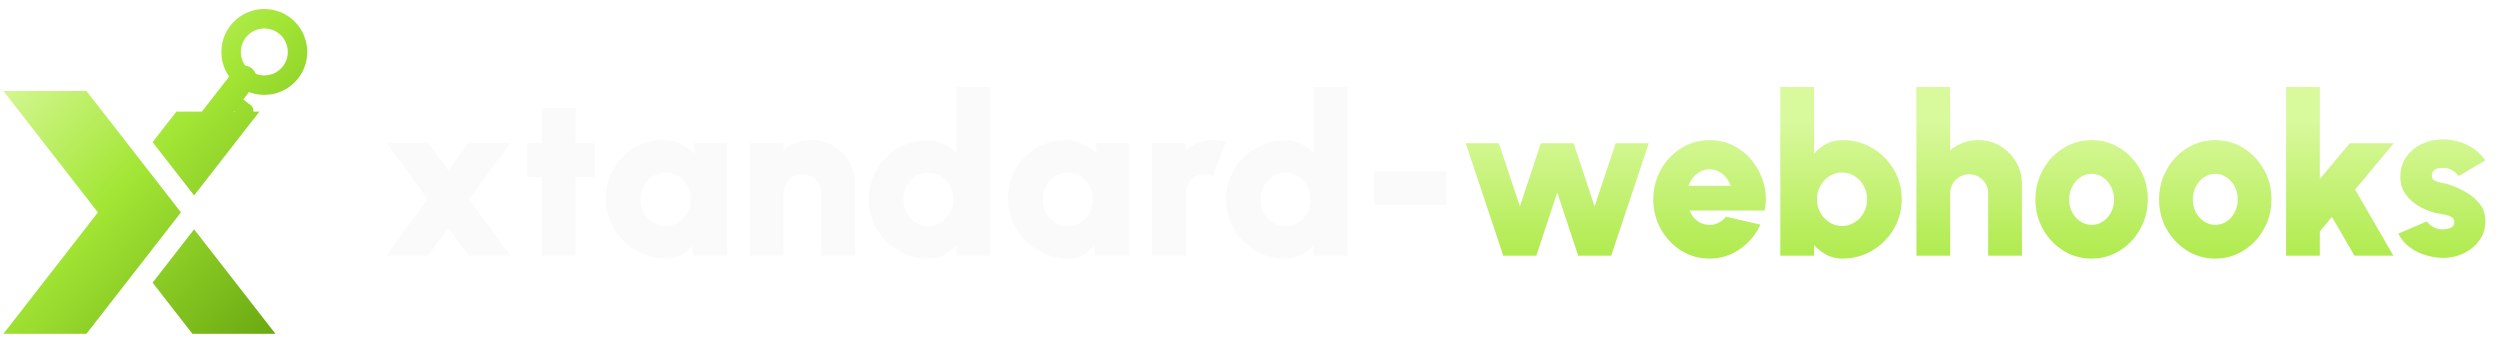
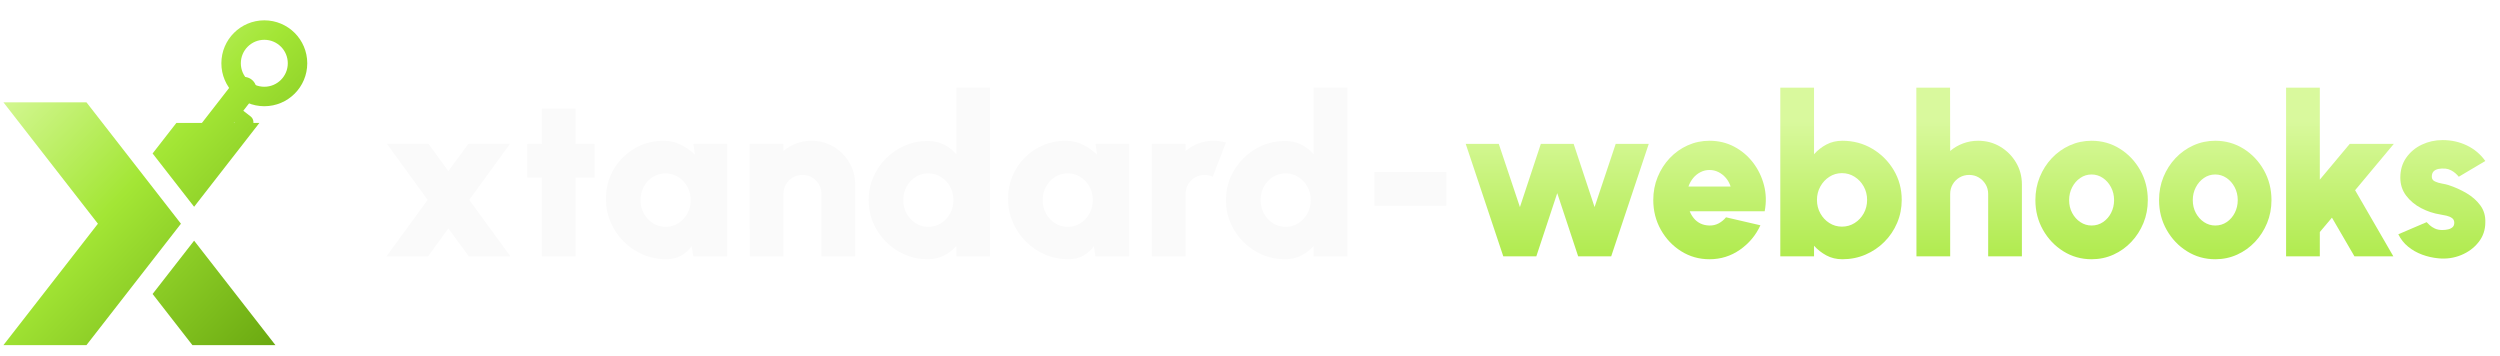
- <svg xmlns="http://www.w3.org/2000/svg" viewBox="0 0 1111.9 152.4" width="1111.9" height="152.4" role="img" aria-label="xtandard-webhooks">
+ <svg xmlns="http://www.w3.org/2000/svg" viewBox="0 0 1111.9 158.0" width="1111.9" height="158.0" role="img" aria-label="xtandard-webhooks">
  <defs>
    <linearGradient id="lime" x1="250" y1="250" x2="760" y2="740" gradientUnits="userSpaceOnUse">
      <stop offset="0" stop-color="#D9F99D" />
      <stop offset=".42" stop-color="#A3E635" />
      <stop offset="1" stop-color="#65A30D" />
    </linearGradient>
    <linearGradient id="word" x1="0" y1="-60" x2="0" y2="20" gradientUnits="userSpaceOnUse">
      <stop offset="0" stop-color="#D9F99D" />
      <stop offset="1" stop-color="#A3E635" />
    </linearGradient>
  </defs>
-   <g transform="translate(0 4.0) scale(0.25467) translate(-244 -156.8)">
+   <g transform="translate(0 4) scale(0.25467) translate(-244 -137.0)">
    <path d="M250 300L395 300L560 512L395 724L250 724L415 512Z" fill="url(#lime)" />
    <path d="M552.0 336L697.0 336L583.0 482.4L510.5 389.3Z" fill="url(#lime)" />
    <path d="M580.0 724L725.0 724L583.0 541.6L510.5 634.7Z" fill="url(#lime)" />
    <g fill="none" stroke="url(#lime)" stroke-linecap="round">
      <path d="M612.2 351.8L669.9 277.6" stroke-width="44" />
      <path d="M643.6 311.5l30.0 23.3" stroke-width="26" />
      <circle cx="705.6" cy="231.8" r="58" stroke-width="34" />
    </g>
  </g>
-   <g transform="translate(167.9 113.7)" fill="#FAFAFA">
+   <g transform="translate(167.9 114.0)" fill="#FAFAFA">
    <path transform="translate(0.00 0.00)" d="M 4 0 L 22.301 -25.102 L 4.199 -50 L 22.699 -50 L 31.5 -37.898 L 40.398 -50 L 58.898 -50 L 40.801 -25.102 L 59.102 0 L 40.602 0 L 31.5 -12.398 L 22.5 0 Z M 4 0" />
    <path transform="translate(63.09 0.00)" d="M 33.5 -35 L 25 -35 L 25 0 L 10 0 L 10 -35 L 3.5 -35 L 3.5 -50 L 10 -50 L 10 -65.699 L 25 -65.699 L 25 -50 L 33.5 -50 Z M 33.5 -35" />
    <path transform="translate(98.59 0.00)" d="M 41.898 -50 L 56.898 -50 L 56.898 0 L 41.852 0 L 41.148 -4.5 C 39.918 -2.766 38.359 -1.367 36.477 -0.301 C 34.59 0.766 32.398 1.301 29.898 1.301 C 26.168 1.301 22.676 0.602 19.426 -0.801 C 16.176 -2.199 13.316 -4.141 10.852 -6.625 C 8.383 -9.109 6.457 -11.977 5.074 -15.227 C 3.691 -18.477 3 -21.965 3 -25.699 C 3 -29.266 3.648 -32.602 4.949 -35.699 C 6.25 -38.801 8.074 -41.523 10.426 -43.875 C 12.773 -46.227 15.492 -48.066 18.574 -49.398 C 21.66 -50.734 24.965 -51.398 28.5 -51.398 C 31.367 -51.398 33.977 -50.809 36.324 -49.625 C 38.676 -48.441 40.766 -46.965 42.602 -45.199 Z M 29.5 -13.102 C 31.566 -13.102 33.449 -13.633 35.148 -14.699 C 36.852 -15.766 38.199 -17.199 39.199 -19 C 40.199 -20.801 40.699 -22.801 40.699 -25 C 40.699 -27.199 40.199 -29.199 39.199 -31 C 38.199 -32.801 36.852 -34.234 35.148 -35.301 C 33.449 -36.367 31.566 -36.898 29.5 -36.898 C 27.434 -36.898 25.559 -36.367 23.875 -35.301 C 22.191 -34.234 20.859 -32.801 19.875 -31 C 18.891 -29.199 18.398 -27.199 18.398 -25 C 18.398 -22.801 18.898 -20.801 19.898 -19 C 20.898 -17.199 22.242 -15.766 23.926 -14.699 C 25.609 -13.633 27.465 -13.102 29.5 -13.102 Z M 29.5 -13.102" />
    <path transform="translate(159.50 0.00)" d="M 52.949 -31.949 L 52.949 0 L 37.949 0 L 37.949 -27.75 C 37.949 -29.316 37.566 -30.742 36.801 -32.023 C 36.035 -33.309 35.016 -34.324 33.75 -35.074 C 32.484 -35.824 31.066 -36.199 29.5 -36.199 C 27.934 -36.199 26.508 -35.824 25.227 -35.074 C 23.941 -34.324 22.926 -33.309 22.176 -32.023 C 21.426 -30.742 21.051 -29.316 21.051 -27.75 L 21.051 0 L 6.051 0 L 6 -50 L 21 -50 L 21.051 -46.852 C 22.715 -48.285 24.617 -49.398 26.75 -50.199 C 28.883 -51 31.133 -51.398 33.5 -51.398 C 37.102 -51.398 40.367 -50.523 43.301 -48.773 C 46.234 -47.023 48.574 -44.684 50.324 -41.75 C 52.074 -38.816 52.949 -35.551 52.949 -31.949 Z M 52.949 -31.949" />
    <path transform="translate(215.45 0.00)" d="M 42 -75 L 57 -75 L 57 0 L 42 0 L 42 -4.602 C 40.465 -2.867 38.641 -1.449 36.523 -0.352 C 34.41 0.75 32 1.301 29.301 1.301 C 25.668 1.301 22.266 0.617 19.102 -0.75 C 15.934 -2.117 13.141 -4.008 10.727 -6.426 C 8.309 -8.84 6.418 -11.633 5.051 -14.801 C 3.684 -17.965 3 -21.367 3 -25 C 3 -28.633 3.684 -32.035 5.051 -35.199 C 6.418 -38.367 8.309 -41.16 10.727 -43.574 C 13.141 -45.992 15.934 -47.883 19.102 -49.25 C 22.266 -50.617 25.668 -51.301 29.301 -51.301 C 32 -51.301 34.41 -50.758 36.523 -49.676 C 38.641 -48.59 40.465 -47.168 42 -45.398 Z M 29.5 -13.102 C 31.566 -13.102 33.449 -13.633 35.148 -14.699 C 36.852 -15.766 38.199 -17.199 39.199 -19 C 40.199 -20.801 40.699 -22.801 40.699 -25 C 40.699 -27.199 40.199 -29.199 39.199 -31 C 38.199 -32.801 36.852 -34.234 35.148 -35.301 C 33.449 -36.367 31.566 -36.898 29.5 -36.898 C 27.434 -36.898 25.559 -36.367 23.875 -35.301 C 22.191 -34.234 20.859 -32.801 19.875 -31 C 18.891 -29.199 18.398 -27.199 18.398 -25 C 18.398 -22.801 18.898 -20.801 19.898 -19 C 20.898 -17.199 22.242 -15.766 23.926 -14.699 C 25.609 -13.633 27.465 -13.102 29.5 -13.102 Z M 29.5 -13.102" />
    <path transform="translate(277.45 0.00)" d="M 41.898 -50 L 56.898 -50 L 56.898 0 L 41.852 0 L 41.148 -4.5 C 39.918 -2.766 38.359 -1.367 36.477 -0.301 C 34.59 0.766 32.398 1.301 29.898 1.301 C 26.168 1.301 22.676 0.602 19.426 -0.801 C 16.176 -2.199 13.316 -4.141 10.852 -6.625 C 8.383 -9.109 6.457 -11.977 5.074 -15.227 C 3.691 -18.477 3 -21.965 3 -25.699 C 3 -29.266 3.648 -32.602 4.949 -35.699 C 6.25 -38.801 8.074 -41.523 10.426 -43.875 C 12.773 -46.227 15.492 -48.066 18.574 -49.398 C 21.66 -50.734 24.965 -51.398 28.5 -51.398 C 31.367 -51.398 33.977 -50.809 36.324 -49.625 C 38.676 -48.441 40.766 -46.965 42.602 -45.199 Z M 29.5 -13.102 C 31.566 -13.102 33.449 -13.633 35.148 -14.699 C 36.852 -15.766 38.199 -17.199 39.199 -19 C 40.199 -20.801 40.699 -22.801 40.699 -25 C 40.699 -27.199 40.199 -29.199 39.199 -31 C 38.199 -32.801 36.852 -34.234 35.148 -35.301 C 33.449 -36.367 31.566 -36.898 29.5 -36.898 C 27.434 -36.898 25.559 -36.367 23.875 -35.301 C 22.191 -34.234 20.859 -32.801 19.875 -31 C 18.891 -29.199 18.398 -27.199 18.398 -25 C 18.398 -22.801 18.898 -20.801 19.898 -19 C 20.898 -17.199 22.242 -15.766 23.926 -14.699 C 25.609 -13.633 27.465 -13.102 29.5 -13.102 Z M 29.5 -13.102" />
    <path transform="translate(338.36 0.00)" d="M 6.051 0 L 6 -50 L 21 -50 L 21.051 -46.852 C 22.715 -48.285 24.617 -49.398 26.75 -50.199 C 28.883 -51 31.133 -51.398 33.5 -51.398 C 35.301 -51.398 37.133 -51.133 39 -50.602 L 33.102 -35.398 C 31.934 -35.934 30.734 -36.199 29.5 -36.199 C 27.934 -36.199 26.508 -35.824 25.227 -35.074 C 23.941 -34.324 22.926 -33.309 22.176 -32.023 C 21.426 -30.742 21.051 -29.316 21.051 -27.75 L 21.051 0 Z M 6.051 0" />
    <path transform="translate(374.36 0.00)" d="M 42 -75 L 57 -75 L 57 0 L 42 0 L 42 -4.602 C 40.465 -2.867 38.641 -1.449 36.523 -0.352 C 34.41 0.75 32 1.301 29.301 1.301 C 25.668 1.301 22.266 0.617 19.102 -0.75 C 15.934 -2.117 13.141 -4.008 10.727 -6.426 C 8.309 -8.84 6.418 -11.633 5.051 -14.801 C 3.684 -17.965 3 -21.367 3 -25 C 3 -28.633 3.684 -32.035 5.051 -35.199 C 6.418 -38.367 8.309 -41.16 10.727 -43.574 C 13.141 -45.992 15.934 -47.883 19.102 -49.25 C 22.266 -50.617 25.668 -51.301 29.301 -51.301 C 32 -51.301 34.41 -50.758 36.523 -49.676 C 38.641 -48.59 40.465 -47.168 42 -45.398 Z M 29.5 -13.102 C 31.566 -13.102 33.449 -13.633 35.148 -14.699 C 36.852 -15.766 38.199 -17.199 39.199 -19 C 40.199 -20.801 40.699 -22.801 40.699 -25 C 40.699 -27.199 40.199 -29.199 39.199 -31 C 38.199 -32.801 36.852 -34.234 35.148 -35.301 C 33.449 -36.367 31.566 -36.898 29.5 -36.898 C 27.434 -36.898 25.559 -36.367 23.875 -35.301 C 22.191 -34.234 20.859 -32.801 19.875 -31 C 18.891 -29.199 18.398 -27.199 18.398 -25 C 18.398 -22.801 18.898 -20.801 19.898 -19 C 20.898 -17.199 22.242 -15.766 23.926 -14.699 C 25.609 -13.633 27.465 -13.102 29.5 -13.102 Z M 29.5 -13.102" />
    <path transform="translate(437.36 0.00)" d="M 6 -37.5 L 38 -37.5 L 38 -22.5 L 6 -22.5 Z M 6 -37.5" />
  </g>
-   <g transform="translate(648.9 113.7)" fill="url(#word)">
+   <g transform="translate(648.9 114.0)" fill="url(#word)">
    <path transform="translate(0.00 0.00)" d="M 34.398 0 L 19.699 0 L 3 -50 L 17.699 -50 L 27.102 -21.898 L 36.398 -50 L 51 -50 L 60.301 -21.898 L 69.699 -50 L 84.398 -50 L 67.699 0 L 53 0 L 43.699 -28.102 Z M 34.398 0" />
    <path transform="translate(83.41 0.00)" d="M 28 1.301 C 23.398 1.301 19.207 0.117 15.426 -2.25 C 11.641 -4.617 8.625 -7.801 6.375 -11.801 C 4.125 -15.801 3 -20.215 3 -25.051 C 3 -28.684 3.648 -32.09 4.949 -35.273 C 6.25 -38.457 8.043 -41.258 10.324 -43.676 C 12.609 -46.09 15.266 -47.984 18.301 -49.352 C 21.332 -50.715 24.566 -51.398 28 -51.398 C 32 -51.398 35.66 -50.523 38.977 -48.773 C 42.293 -47.023 45.09 -44.66 47.375 -41.676 C 49.66 -38.691 51.285 -35.332 52.25 -31.602 C 53.215 -27.867 53.316 -24.016 52.551 -20.051 L 19.199 -20.051 C 19.668 -18.883 20.293 -17.824 21.074 -16.875 C 21.859 -15.926 22.824 -15.168 23.977 -14.602 C 25.125 -14.035 26.465 -13.734 28 -13.699 C 29.465 -13.668 30.824 -13.984 32.074 -14.648 C 33.324 -15.316 34.418 -16.215 35.352 -17.352 L 50.648 -13.801 C 48.617 -9.367 45.582 -5.742 41.551 -2.926 C 37.516 -0.109 33 1.301 28 1.301 Z M 18.648 -31.051 L 37.398 -31.051 C 36.934 -32.484 36.234 -33.75 35.301 -34.852 C 34.367 -35.949 33.273 -36.816 32.023 -37.449 C 30.773 -38.082 29.434 -38.398 28 -38.398 C 26.602 -38.398 25.273 -38.082 24.023 -37.449 C 22.773 -36.816 21.691 -35.949 20.773 -34.852 C 19.859 -33.75 19.148 -32.484 18.648 -31.051 Z M 18.648 -31.051" />
    <path transform="translate(136.91 0.00)" d="M 33.602 -51.398 C 38.465 -51.398 42.898 -50.215 46.898 -47.852 C 50.898 -45.484 54.082 -42.309 56.449 -38.324 C 58.816 -34.34 60 -29.934 60 -25.102 C 60 -21.465 59.316 -18.051 57.949 -14.852 C 56.582 -11.648 54.691 -8.84 52.273 -6.426 C 49.859 -4.008 47.059 -2.117 43.875 -0.75 C 40.691 0.617 37.266 1.301 33.602 1.301 C 30.965 1.301 28.602 0.734 26.5 -0.398 C 24.398 -1.535 22.566 -2.965 21 -4.699 L 21 0 L 6 0 L 6 -75 L 21 -75 L 21 -45.398 C 22.566 -47.168 24.398 -48.609 26.5 -49.727 C 28.602 -50.84 30.965 -51.398 33.602 -51.398 Z M 33.398 -13.199 C 35.465 -13.199 37.352 -13.734 39.051 -14.801 C 40.75 -15.867 42.102 -17.301 43.102 -19.102 C 44.102 -20.898 44.602 -22.898 44.602 -25.102 C 44.602 -27.266 44.102 -29.25 43.102 -31.051 C 42.102 -32.852 40.75 -34.293 39.051 -35.375 C 37.352 -36.457 35.465 -37 33.398 -37 C 31.367 -37 29.508 -36.457 27.824 -35.375 C 26.141 -34.293 24.801 -32.852 23.801 -31.051 C 22.801 -29.25 22.301 -27.266 22.301 -25.102 C 22.301 -22.898 22.801 -20.898 23.801 -19.102 C 24.801 -17.301 26.141 -15.867 27.824 -14.801 C 29.508 -13.734 31.367 -13.199 33.398 -13.199 Z M 33.398 -13.199" />
    <path transform="translate(197.41 0.00)" d="M 52.949 -31.949 L 52.949 0 L 37.949 0 L 37.949 -27.75 C 37.949 -29.316 37.566 -30.742 36.801 -32.023 C 36.035 -33.309 35.016 -34.324 33.75 -35.074 C 32.484 -35.824 31.066 -36.199 29.5 -36.199 C 27.934 -36.199 26.508 -35.824 25.227 -35.074 C 23.941 -34.324 22.926 -33.309 22.176 -32.023 C 21.426 -30.742 21.051 -29.316 21.051 -27.75 L 21.051 0 L 6.051 0 L 6 -75 L 21 -75 L 21.051 -46.852 C 22.715 -48.285 24.617 -49.398 26.75 -50.199 C 28.883 -51 31.133 -51.398 33.5 -51.398 C 37.102 -51.398 40.367 -50.523 43.301 -48.773 C 46.234 -47.023 48.574 -44.684 50.324 -41.75 C 52.074 -38.816 52.949 -35.551 52.949 -31.949 Z M 52.949 -31.949" />
    <path transform="translate(253.36 0.00)" d="M 28 1.301 C 23.398 1.301 19.207 0.117 15.426 -2.25 C 11.641 -4.617 8.625 -7.793 6.375 -11.773 C 4.125 -15.758 3 -20.168 3 -25 C 3 -28.668 3.648 -32.09 4.949 -35.273 C 6.25 -38.457 8.043 -41.258 10.324 -43.676 C 12.609 -46.09 15.266 -47.984 18.301 -49.352 C 21.332 -50.715 24.566 -51.398 28 -51.398 C 32.602 -51.398 36.793 -50.215 40.574 -47.852 C 44.359 -45.484 47.375 -42.301 49.625 -38.301 C 51.875 -34.301 53 -29.867 53 -25 C 53 -21.367 52.352 -17.965 51.051 -14.801 C 49.75 -11.633 47.957 -8.84 45.676 -6.426 C 43.391 -4.008 40.742 -2.117 37.727 -0.75 C 34.707 0.617 31.465 1.301 28 1.301 Z M 28 -13.699 C 29.898 -13.699 31.609 -14.215 33.125 -15.25 C 34.641 -16.285 35.832 -17.66 36.699 -19.375 C 37.566 -21.09 38 -22.965 38 -25 C 38 -27.102 37.543 -29.016 36.625 -30.75 C 35.707 -32.484 34.492 -33.859 32.977 -34.875 C 31.457 -35.891 29.801 -36.398 28 -36.398 C 26.133 -36.398 24.441 -35.875 22.926 -34.824 C 21.41 -33.773 20.207 -32.383 19.324 -30.648 C 18.441 -28.918 18 -27.035 18 -25 C 18 -22.867 18.457 -20.949 19.375 -19.25 C 20.293 -17.551 21.508 -16.199 23.023 -15.199 C 24.543 -14.199 26.199 -13.699 28 -13.699 Z M 28 -13.699" />
    <path transform="translate(308.36 0.00)" d="M 28 1.301 C 23.398 1.301 19.207 0.117 15.426 -2.25 C 11.641 -4.617 8.625 -7.793 6.375 -11.773 C 4.125 -15.758 3 -20.168 3 -25 C 3 -28.668 3.648 -32.09 4.949 -35.273 C 6.25 -38.457 8.043 -41.258 10.324 -43.676 C 12.609 -46.09 15.266 -47.984 18.301 -49.352 C 21.332 -50.715 24.566 -51.398 28 -51.398 C 32.602 -51.398 36.793 -50.215 40.574 -47.852 C 44.359 -45.484 47.375 -42.301 49.625 -38.301 C 51.875 -34.301 53 -29.867 53 -25 C 53 -21.367 52.352 -17.965 51.051 -14.801 C 49.75 -11.633 47.957 -8.84 45.676 -6.426 C 43.391 -4.008 40.742 -2.117 37.727 -0.75 C 34.707 0.617 31.465 1.301 28 1.301 Z M 28 -13.699 C 29.898 -13.699 31.609 -14.215 33.125 -15.25 C 34.641 -16.285 35.832 -17.66 36.699 -19.375 C 37.566 -21.09 38 -22.965 38 -25 C 38 -27.102 37.543 -29.016 36.625 -30.75 C 35.707 -32.484 34.492 -33.859 32.977 -34.875 C 31.457 -35.891 29.801 -36.398 28 -36.398 C 26.133 -36.398 24.441 -35.875 22.926 -34.824 C 21.41 -33.773 20.207 -32.383 19.324 -30.648 C 18.441 -28.918 18 -27.035 18 -25 C 18 -22.867 18.457 -20.949 19.375 -19.25 C 20.293 -17.551 21.508 -16.199 23.023 -15.199 C 24.543 -14.199 26.199 -13.699 28 -13.699 Z M 28 -13.699" />
    <path transform="translate(361.86 0.00)" d="M 53.699 0 L 36.398 0 L 26.398 -17.199 L 21 -10.801 L 21 0 L 6 0 L 6 -75 L 21 -75 L 21 -34.102 L 34.301 -50 L 53.898 -50 L 36.699 -29.398 Z M 53.699 0" />
    <path transform="translate(415.27 0.00)" d="M 20.398 0.898 C 17.867 0.668 15.434 0.117 13.102 -0.75 C 10.766 -1.617 8.684 -2.801 6.852 -4.301 C 5.016 -5.801 3.566 -7.633 2.5 -9.801 L 15.102 -15.199 C 15.434 -14.832 15.898 -14.375 16.5 -13.824 C 17.102 -13.273 17.859 -12.785 18.773 -12.352 C 19.691 -11.918 20.801 -11.699 22.102 -11.699 C 22.965 -11.699 23.809 -11.793 24.625 -11.977 C 25.441 -12.16 26.109 -12.484 26.625 -12.949 C 27.141 -13.418 27.398 -14.066 27.398 -14.898 C 27.398 -15.832 27.059 -16.543 26.375 -17.023 C 25.691 -17.508 24.867 -17.859 23.898 -18.074 C 22.934 -18.293 22.035 -18.465 21.199 -18.602 C 18.234 -19.066 15.391 -20.008 12.676 -21.426 C 9.957 -22.84 7.734 -24.691 6 -26.977 C 4.266 -29.258 3.398 -31.934 3.398 -35 C 3.398 -38.434 4.285 -41.398 6.051 -43.898 C 7.816 -46.398 10.125 -48.324 12.977 -49.676 C 15.824 -51.023 18.898 -51.699 22.199 -51.699 C 26.102 -51.699 29.707 -50.898 33.023 -49.301 C 36.34 -47.699 39.066 -45.398 41.199 -42.398 L 29.398 -35.398 C 29 -35.898 28.508 -36.41 27.926 -36.926 C 27.34 -37.441 26.676 -37.891 25.926 -38.273 C 25.176 -38.66 24.367 -38.898 23.5 -39 C 22.332 -39.102 21.293 -39.059 20.375 -38.875 C 19.457 -38.691 18.734 -38.324 18.199 -37.773 C 17.668 -37.227 17.398 -36.434 17.398 -35.398 C 17.398 -34.434 17.867 -33.734 18.801 -33.301 C 19.734 -32.867 20.785 -32.551 21.949 -32.352 C 23.117 -32.148 24.066 -31.934 24.801 -31.699 C 27.668 -30.766 30.367 -29.551 32.898 -28.051 C 35.434 -26.551 37.477 -24.734 39.023 -22.602 C 40.574 -20.465 41.301 -17.965 41.199 -15.102 C 41.199 -11.766 40.199 -8.832 38.199 -6.301 C 36.199 -3.766 33.617 -1.852 30.449 -0.551 C 27.285 0.75 23.934 1.234 20.398 0.898 Z M 20.398 0.898" />
  </g>
</svg>
